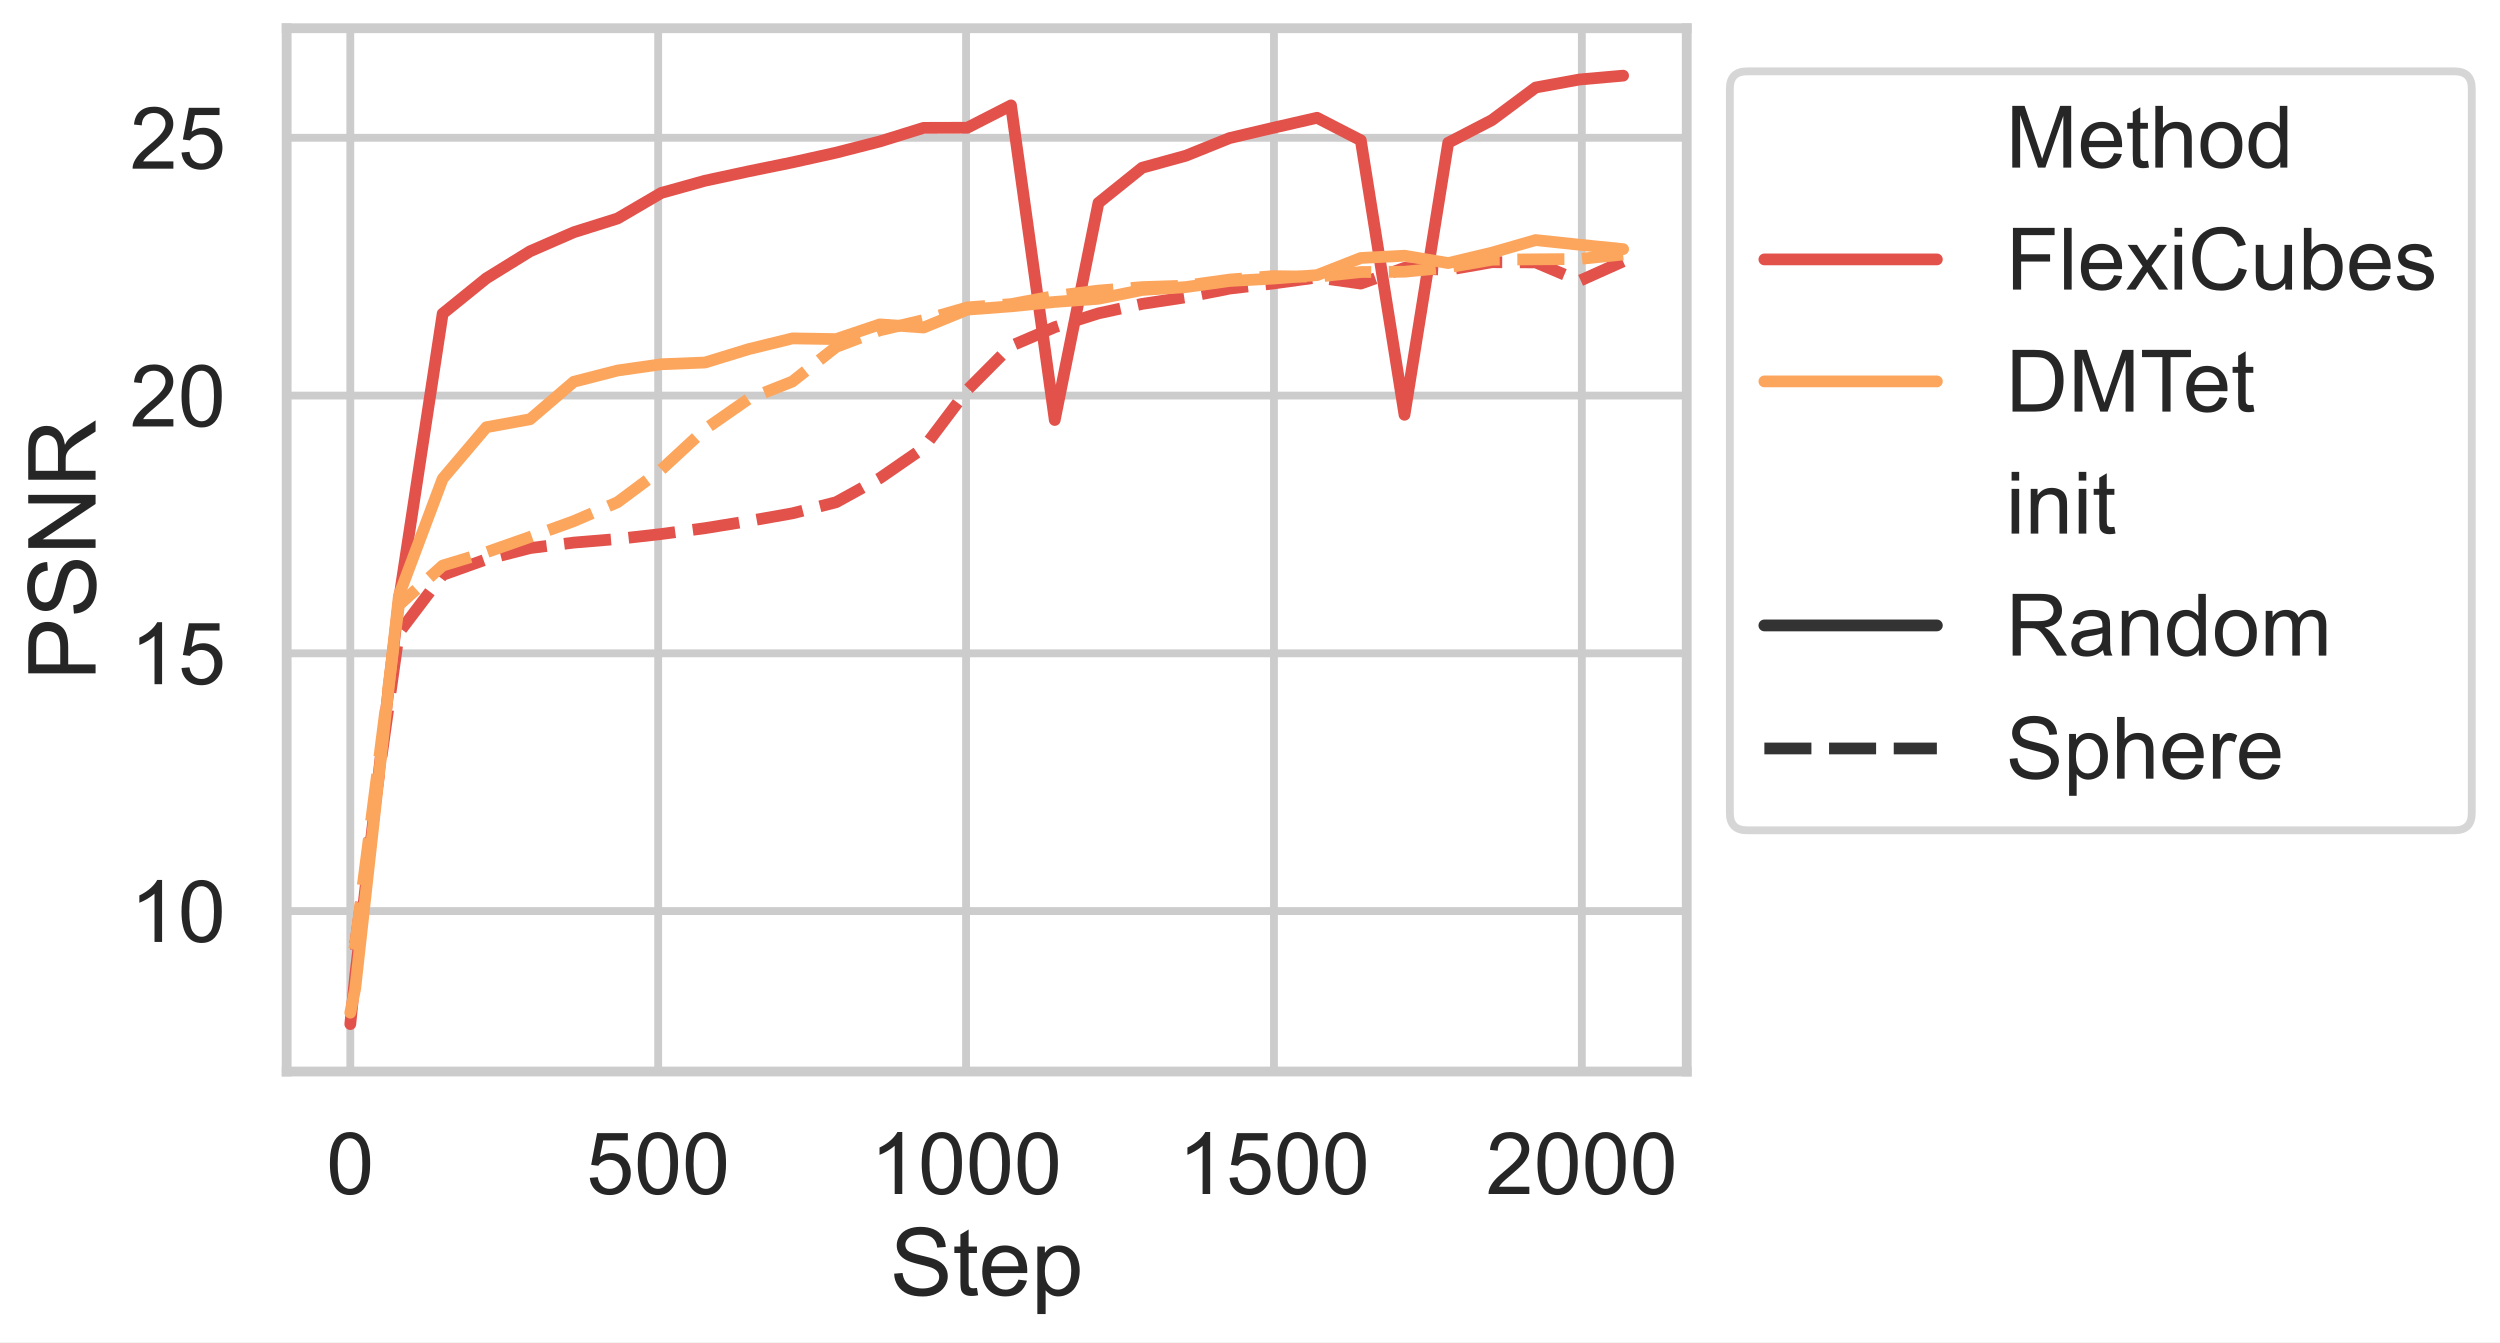
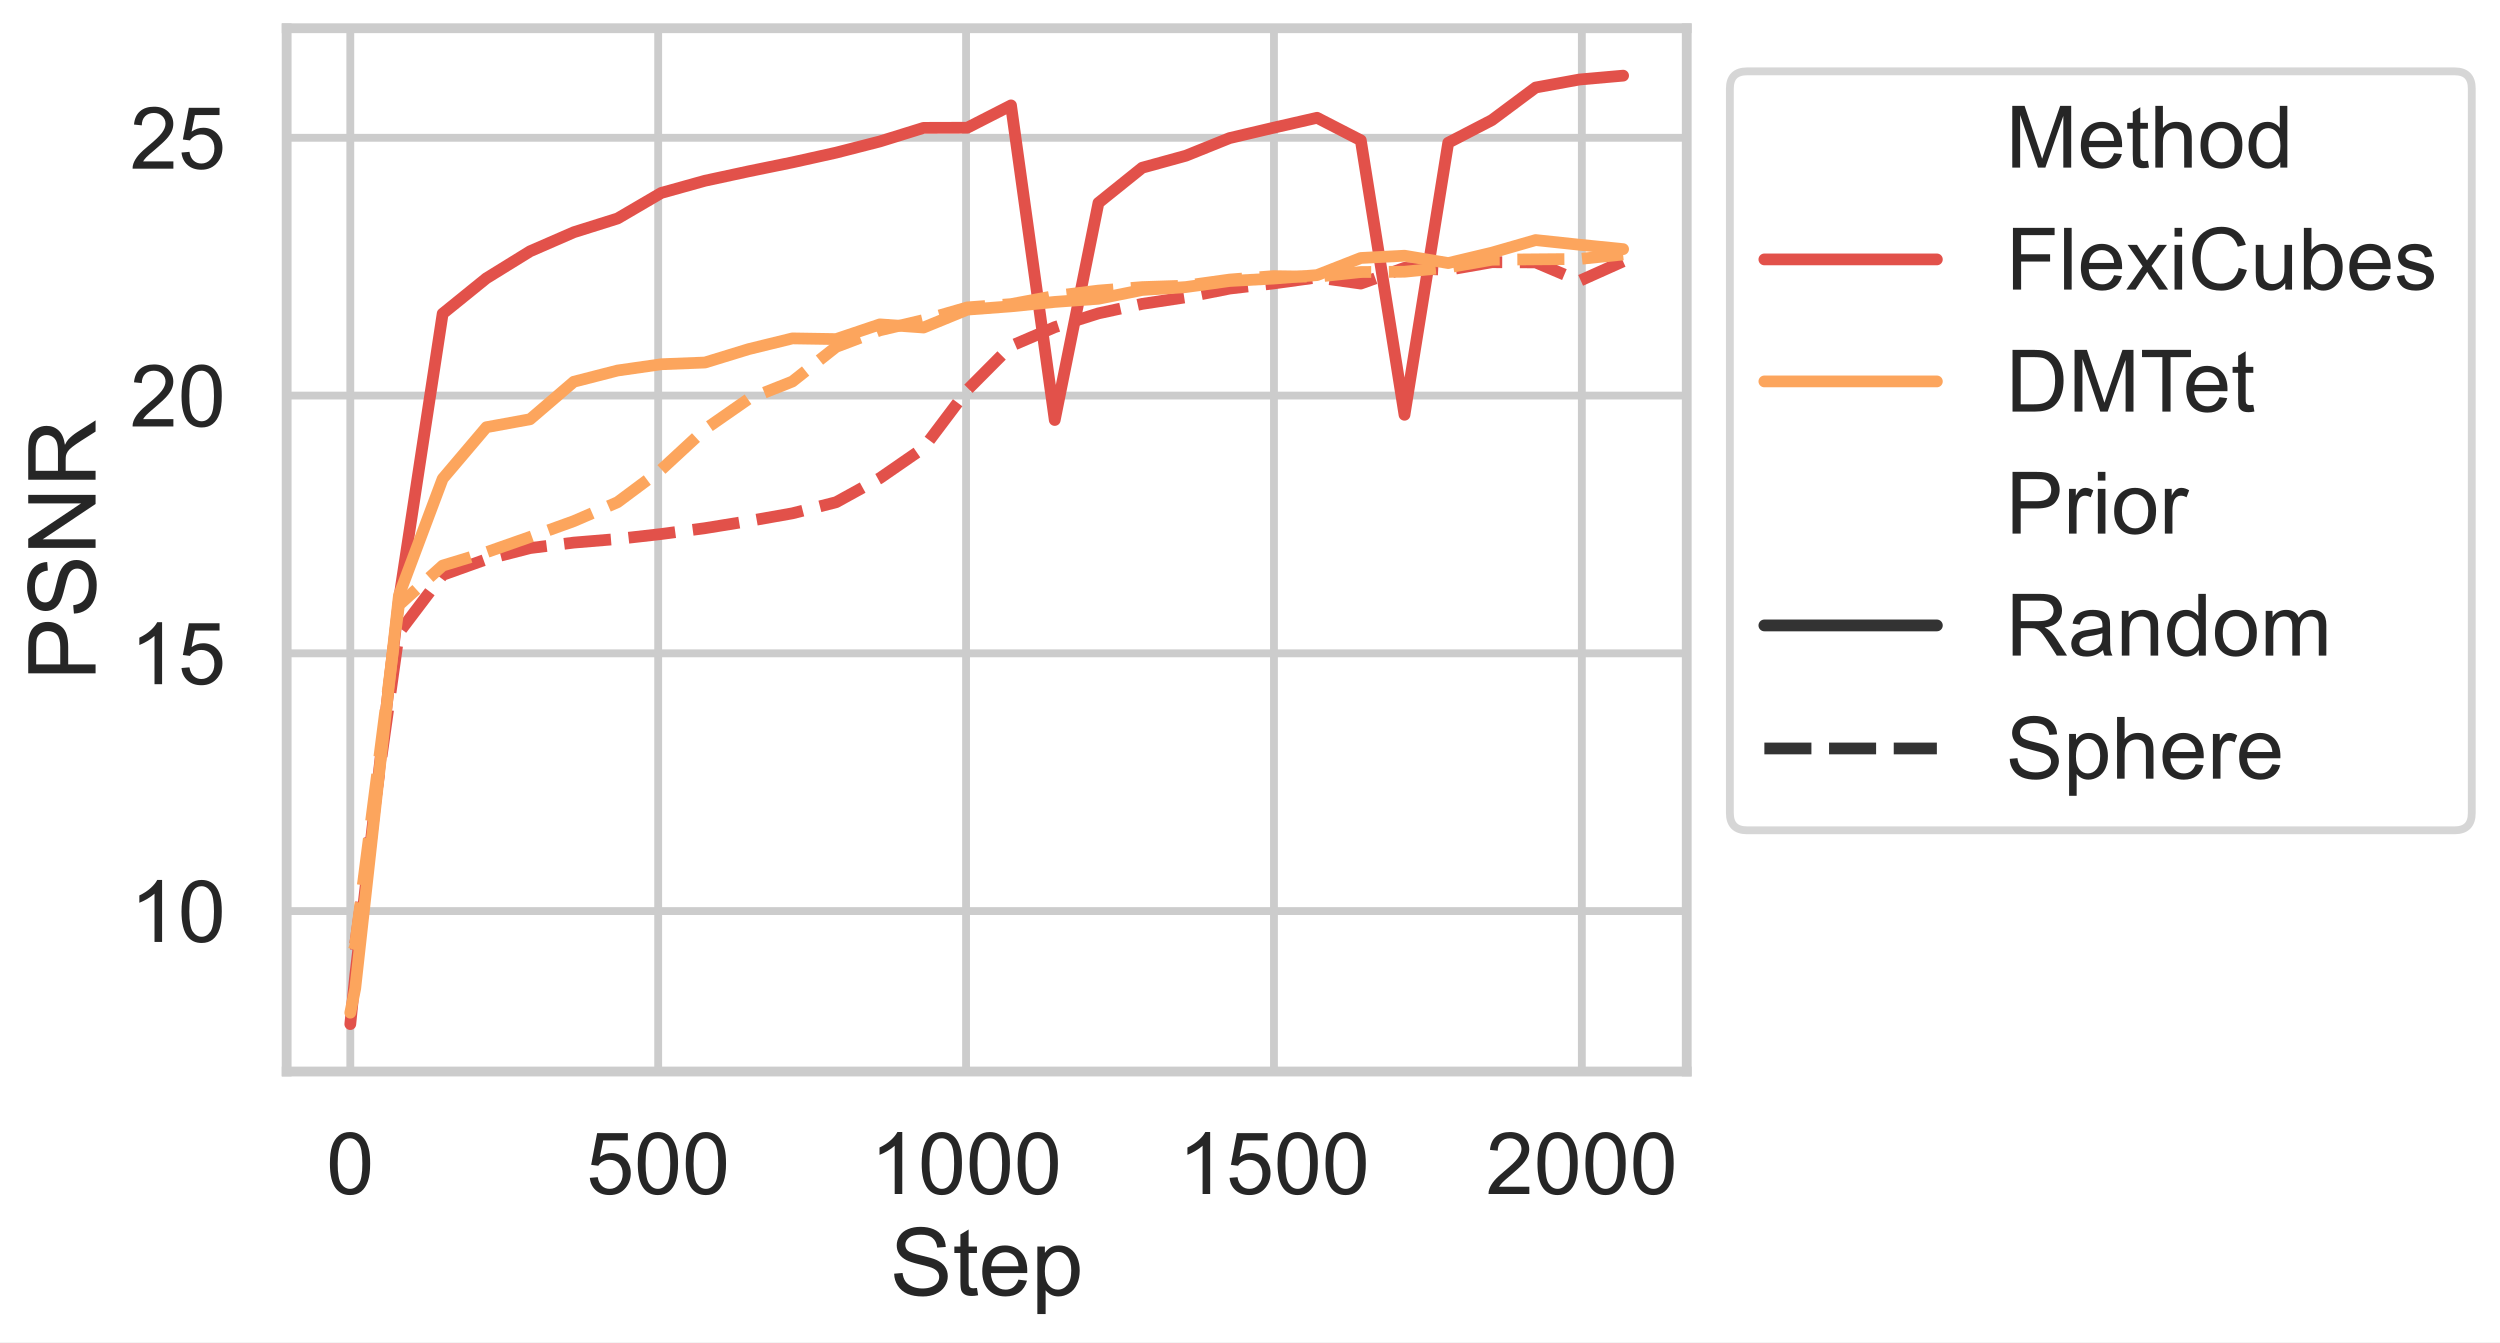
<svg xmlns="http://www.w3.org/2000/svg" xmlns:xlink="http://www.w3.org/1999/xlink" width="637.675pt" height="342.373pt" viewBox="0 0 637.675 342.373" version="1.1">
  <defs>
    <style type="text/css">*{stroke-linejoin: round; stroke-linecap: butt}</style>
  </defs>
  <g id="figure_1">
    <g id="patch_1">
      <path d="M 0 342.373  L 637.675 342.373  L 637.675 0  L 0 0  z " style="fill: #ffffff" />
    </g>
    <g id="axes_1">
      <g id="patch_2">
        <path d="M 73.117 273.312  L 430.237 273.312  L 430.237 7.2  L 73.117 7.2  z " style="fill: #ffffff" />
      </g>
      <g id="matplotlib.axis_1">
        <g id="xtick_1">
          <g id="line2d_1">
-             <path d="M 89.35 273.312  L 89.35 7.2  " clip-path="url(#p3308bf2fb1)" style="fill: none; stroke: #cccccc; stroke-width: 2; stroke-linecap: round" />
+             <path d="M 89.35 273.312  L 89.35 7.2  " clip-path="url(#p5e67fa3972)" style="fill: none; stroke: #cccccc; stroke-width: 2; stroke-linecap: round" />
          </g>
          <g id="text_1">
            <g style="fill: #262626" transform="translate(83.23257 304.5592) scale(0.22 -0.22)">
              <defs>
                <path id="ArialMT-30" d="M 266 2259  Q 266 3072 433 3567  Q 600 4063 929 4331  Q 1259 4600 1759 4600  Q 2128 4600 2406 4451  Q 2684 4303 2865 4023  Q 3047 3744 3150 3342  Q 3253 2941 3253 2259  Q 3253 1453 3087 958  Q 2922 463 2592 192  Q 2263 -78 1759 -78  Q 1097 -78 719 397  Q 266 969 266 2259  z M 844 2259  Q 844 1131 1108 757  Q 1372 384 1759 384  Q 2147 384 2411 759  Q 2675 1134 2675 2259  Q 2675 3391 2411 3762  Q 2147 4134 1753 4134  Q 1366 4134 1134 3806  Q 844 3388 844 2259  z " transform="scale(0.015625)" />
              </defs>
              <use xlink:href="#ArialMT-30" />
            </g>
          </g>
        </g>
        <g id="xtick_2">
          <g id="line2d_2">
-             <path d="M 167.882 273.312  L 167.882 7.2  " clip-path="url(#p3308bf2fb1)" style="fill: none; stroke: #cccccc; stroke-width: 2; stroke-linecap: round" />
+             <path d="M 167.882 273.312  L 167.882 7.2  " clip-path="url(#p5e67fa3972)" style="fill: none; stroke: #cccccc; stroke-width: 2; stroke-linecap: round" />
          </g>
          <g id="text_2">
            <g style="fill: #262626" transform="translate(149.5313 304.5592) scale(0.22 -0.22)">
              <defs>
                <path id="ArialMT-35" d="M 266 1200  L 856 1250  Q 922 819 1161 601  Q 1400 384 1738 384  Q 2144 384 2425 690  Q 2706 997 2706 1503  Q 2706 1984 2436 2262  Q 2166 2541 1728 2541  Q 1456 2541 1237 2417  Q 1019 2294 894 2097  L 366 2166  L 809 4519  L 3088 4519  L 3088 3981  L 1259 3981  L 1013 2750  Q 1425 3038 1878 3038  Q 2478 3038 2890 2622  Q 3303 2206 3303 1553  Q 3303 931 2941 478  Q 2500 -78 1738 -78  Q 1113 -78 717 272  Q 322 622 266 1200  z " transform="scale(0.015625)" />
              </defs>
              <use xlink:href="#ArialMT-35" />
              <use xlink:href="#ArialMT-30" transform="translate(55.61523 0)" />
              <use xlink:href="#ArialMT-30" transform="translate(111.2305 0)" />
            </g>
          </g>
        </g>
        <g id="xtick_3">
          <g id="line2d_3">
-             <path d="M 246.415 273.312  L 246.415 7.2  " clip-path="url(#p3308bf2fb1)" style="fill: none; stroke: #cccccc; stroke-width: 2; stroke-linecap: round" />
+             <path d="M 246.415 273.312  L 246.415 7.2  " clip-path="url(#p5e67fa3972)" style="fill: none; stroke: #cccccc; stroke-width: 2; stroke-linecap: round" />
          </g>
          <g id="text_3">
            <g style="fill: #262626" transform="translate(221.9471 304.5592) scale(0.22 -0.22)">
              <defs>
                <path id="ArialMT-31" d="M 2384 0  L 1822 0  L 1822 3584  Q 1619 3391 1289 3197  Q 959 3003 697 2906  L 697 3450  Q 1169 3672 1522 3987  Q 1875 4303 2022 4600  L 2384 4600  L 2384 0  z " transform="scale(0.015625)" />
              </defs>
              <use xlink:href="#ArialMT-31" />
              <use xlink:href="#ArialMT-30" transform="translate(55.61523 0)" />
              <use xlink:href="#ArialMT-30" transform="translate(111.2305 0)" />
              <use xlink:href="#ArialMT-30" transform="translate(166.8457 0)" />
            </g>
          </g>
        </g>
        <g id="xtick_4">
          <g id="line2d_4">
-             <path d="M 324.948 273.312  L 324.948 7.2  " clip-path="url(#p3308bf2fb1)" style="fill: none; stroke: #cccccc; stroke-width: 2; stroke-linecap: round" />
+             <path d="M 324.948 273.312  L 324.948 7.2  " clip-path="url(#p5e67fa3972)" style="fill: none; stroke: #cccccc; stroke-width: 2; stroke-linecap: round" />
          </g>
          <g id="text_4">
            <g style="fill: #262626" transform="translate(300.4798 304.5592) scale(0.22 -0.22)">
              <use xlink:href="#ArialMT-31" />
              <use xlink:href="#ArialMT-35" transform="translate(55.61523 0)" />
              <use xlink:href="#ArialMT-30" transform="translate(111.2305 0)" />
              <use xlink:href="#ArialMT-30" transform="translate(166.8457 0)" />
            </g>
          </g>
        </g>
        <g id="xtick_5">
          <g id="line2d_5">
-             <path d="M 403.481 273.312  L 403.481 7.2  " clip-path="url(#p3308bf2fb1)" style="fill: none; stroke: #cccccc; stroke-width: 2; stroke-linecap: round" />
+             <path d="M 403.481 273.312  L 403.481 7.2  " clip-path="url(#p5e67fa3972)" style="fill: none; stroke: #cccccc; stroke-width: 2; stroke-linecap: round" />
          </g>
          <g id="text_5">
            <g style="fill: #262626" transform="translate(379.0126 304.5592) scale(0.22 -0.22)">
              <defs>
                <path id="ArialMT-32" d="M 3222 541  L 3222 0  L 194 0  Q 188 203 259 391  Q 375 700 629 1000  Q 884 1300 1366 1694  Q 2113 2306 2375 2664  Q 2638 3022 2638 3341  Q 2638 3675 2398 3904  Q 2159 4134 1775 4134  Q 1369 4134 1125 3890  Q 881 3647 878 3216  L 300 3275  Q 359 3922 746 4261  Q 1134 4600 1788 4600  Q 2447 4600 2831 4234  Q 3216 3869 3216 3328  Q 3216 3053 3103 2787  Q 2991 2522 2730 2228  Q 2469 1934 1863 1422  Q 1356 997 1212 845  Q 1069 694 975 541  L 3222 541  z " transform="scale(0.015625)" />
              </defs>
              <use xlink:href="#ArialMT-32" />
              <use xlink:href="#ArialMT-30" transform="translate(55.61523 0)" />
              <use xlink:href="#ArialMT-30" transform="translate(111.2305 0)" />
              <use xlink:href="#ArialMT-30" transform="translate(166.8457 0)" />
            </g>
          </g>
        </g>
        <g id="text_6">
          <g style="fill: #262626" transform="translate(226.9925 330.4029) scale(0.24 -0.24)">
            <defs>
              <path id="ArialMT-53" d="M 288 1472  L 859 1522  Q 900 1178 1048 958  Q 1197 738 1509 602  Q 1822 466 2213 466  Q 2559 466 2825 569  Q 3091 672 3220 851  Q 3350 1031 3350 1244  Q 3350 1459 3225 1620  Q 3100 1781 2813 1891  Q 2628 1963 1997 2114  Q 1366 2266 1113 2400  Q 784 2572 623 2826  Q 463 3081 463 3397  Q 463 3744 659 4045  Q 856 4347 1234 4503  Q 1613 4659 2075 4659  Q 2584 4659 2973 4495  Q 3363 4331 3572 4012  Q 3781 3694 3797 3291  L 3216 3247  Q 3169 3681 2898 3903  Q 2628 4125 2100 4125  Q 1550 4125 1298 3923  Q 1047 3722 1047 3438  Q 1047 3191 1225 3031  Q 1400 2872 2139 2705  Q 2878 2538 3153 2413  Q 3553 2228 3743 1945  Q 3934 1663 3934 1294  Q 3934 928 3725 604  Q 3516 281 3123 101  Q 2731 -78 2241 -78  Q 1619 -78 1198 103  Q 778 284 539 648  Q 300 1013 288 1472  z " transform="scale(0.015625)" />
              <path id="ArialMT-74" d="M 1650 503  L 1731 6  Q 1494 -44 1306 -44  Q 1000 -44 831 53  Q 663 150 594 308  Q 525 466 525 972  L 525 2881  L 113 2881  L 113 3319  L 525 3319  L 525 4141  L 1084 4478  L 1084 3319  L 1650 3319  L 1650 2881  L 1084 2881  L 1084 941  Q 1084 700 1114 631  Q 1144 563 1211 522  Q 1278 481 1403 481  Q 1497 481 1650 503  z " transform="scale(0.015625)" />
              <path id="ArialMT-65" d="M 2694 1069  L 3275 997  Q 3138 488 2766 206  Q 2394 -75 1816 -75  Q 1088 -75 661 373  Q 234 822 234 1631  Q 234 2469 665 2931  Q 1097 3394 1784 3394  Q 2450 3394 2872 2941  Q 3294 2488 3294 1666  Q 3294 1616 3291 1516  L 816 1516  Q 847 969 1125 678  Q 1403 388 1819 388  Q 2128 388 2347 550  Q 2566 713 2694 1069  z M 847 1978  L 2700 1978  Q 2663 2397 2488 2606  Q 2219 2931 1791 2931  Q 1403 2931 1139 2672  Q 875 2413 847 1978  z " transform="scale(0.015625)" />
              <path id="ArialMT-70" d="M 422 -1272  L 422 3319  L 934 3319  L 934 2888  Q 1116 3141 1344 3267  Q 1572 3394 1897 3394  Q 2322 3394 2647 3175  Q 2972 2956 3137 2557  Q 3303 2159 3303 1684  Q 3303 1175 3120 767  Q 2938 359 2589 142  Q 2241 -75 1856 -75  Q 1575 -75 1351 44  Q 1128 163 984 344  L 984 -1272  L 422 -1272  z M 931 1641  Q 931 1000 1190 694  Q 1450 388 1819 388  Q 2194 388 2461 705  Q 2728 1022 2728 1688  Q 2728 2322 2467 2637  Q 2206 2953 1844 2953  Q 1484 2953 1207 2617  Q 931 2281 931 1641  z " transform="scale(0.015625)" />
            </defs>
            <use xlink:href="#ArialMT-53" />
            <use xlink:href="#ArialMT-74" transform="translate(66.69922 0)" />
            <use xlink:href="#ArialMT-65" transform="translate(94.48242 0)" />
            <use xlink:href="#ArialMT-70" transform="translate(150.0977 0)" />
          </g>
        </g>
      </g>
      <g id="matplotlib.axis_2">
        <g id="ytick_1">
          <g id="line2d_6">
-             <path d="M 73.117 232.384  L 430.237 232.384  " clip-path="url(#p3308bf2fb1)" style="fill: none; stroke: #cccccc; stroke-width: 2; stroke-linecap: round" />
+             <path d="M 73.117 232.384  L 430.237 232.384  " clip-path="url(#p5e67fa3972)" style="fill: none; stroke: #cccccc; stroke-width: 2; stroke-linecap: round" />
          </g>
          <g id="text_7">
            <g style="fill: #262626" transform="translate(33.14875 240.2576) scale(0.22 -0.22)">
              <use xlink:href="#ArialMT-31" />
              <use xlink:href="#ArialMT-30" transform="translate(55.61523 0)" />
            </g>
          </g>
        </g>
        <g id="ytick_2">
          <g id="line2d_7">
-             <path d="M 73.117 166.641  L 430.237 166.641  " clip-path="url(#p3308bf2fb1)" style="fill: none; stroke: #cccccc; stroke-width: 2; stroke-linecap: round" />
+             <path d="M 73.117 166.641  L 430.237 166.641  " clip-path="url(#p5e67fa3972)" style="fill: none; stroke: #cccccc; stroke-width: 2; stroke-linecap: round" />
          </g>
          <g id="text_8">
            <g style="fill: #262626" transform="translate(33.14875 174.5144) scale(0.22 -0.22)">
              <use xlink:href="#ArialMT-31" />
              <use xlink:href="#ArialMT-35" transform="translate(55.61523 0)" />
            </g>
          </g>
        </g>
        <g id="ytick_3">
          <g id="line2d_8">
-             <path d="M 73.117 100.898  L 430.237 100.898  " clip-path="url(#p3308bf2fb1)" style="fill: none; stroke: #cccccc; stroke-width: 2; stroke-linecap: round" />
+             <path d="M 73.117 100.898  L 430.237 100.898  " clip-path="url(#p5e67fa3972)" style="fill: none; stroke: #cccccc; stroke-width: 2; stroke-linecap: round" />
          </g>
          <g id="text_9">
            <g style="fill: #262626" transform="translate(33.14875 108.7712) scale(0.22 -0.22)">
              <use xlink:href="#ArialMT-32" />
              <use xlink:href="#ArialMT-30" transform="translate(55.61523 0)" />
            </g>
          </g>
        </g>
        <g id="ytick_4">
          <g id="line2d_9">
-             <path d="M 73.117 35.154  L 430.237 35.154  " clip-path="url(#p3308bf2fb1)" style="fill: none; stroke: #cccccc; stroke-width: 2; stroke-linecap: round" />
+             <path d="M 73.117 35.154  L 430.237 35.154  " clip-path="url(#p5e67fa3972)" style="fill: none; stroke: #cccccc; stroke-width: 2; stroke-linecap: round" />
          </g>
          <g id="text_10">
            <g style="fill: #262626" transform="translate(33.14875 43.02805) scale(0.22 -0.22)">
              <use xlink:href="#ArialMT-32" />
              <use xlink:href="#ArialMT-35" transform="translate(55.61523 0)" />
            </g>
          </g>
        </g>
        <g id="text_11">
          <g style="fill: #262626" transform="translate(24.37875 173.5973) rotate(-90) scale(0.24 -0.24)">
            <defs>
              <path id="ArialMT-50" d="M 494 0  L 494 4581  L 2222 4581  Q 2678 4581 2919 4538  Q 3256 4481 3484 4323  Q 3713 4166 3852 3881  Q 3991 3597 3991 3256  Q 3991 2672 3619 2267  Q 3247 1863 2275 1863  L 1100 1863  L 1100 0  L 494 0  z M 1100 2403  L 2284 2403  Q 2872 2403 3119 2622  Q 3366 2841 3366 3238  Q 3366 3525 3220 3729  Q 3075 3934 2838 4000  Q 2684 4041 2272 4041  L 1100 4041  L 1100 2403  z " transform="scale(0.015625)" />
              <path id="ArialMT-4e" d="M 488 0  L 488 4581  L 1109 4581  L 3516 984  L 3516 4581  L 4097 4581  L 4097 0  L 3475 0  L 1069 3600  L 1069 0  L 488 0  z " transform="scale(0.015625)" />
              <path id="ArialMT-52" d="M 503 0  L 503 4581  L 2534 4581  Q 3147 4581 3465 4457  Q 3784 4334 3975 4021  Q 4166 3709 4166 3331  Q 4166 2844 3850 2509  Q 3534 2175 2875 2084  Q 3116 1969 3241 1856  Q 3506 1613 3744 1247  L 4541 0  L 3778 0  L 3172 953  Q 2906 1366 2734 1584  Q 2563 1803 2427 1890  Q 2291 1978 2150 2013  Q 2047 2034 1813 2034  L 1109 2034  L 1109 0  L 503 0  z M 1109 2559  L 2413 2559  Q 2828 2559 3062 2645  Q 3297 2731 3419 2920  Q 3541 3109 3541 3331  Q 3541 3656 3305 3865  Q 3069 4075 2559 4075  L 1109 4075  L 1109 2559  z " transform="scale(0.015625)" />
            </defs>
            <use xlink:href="#ArialMT-50" />
            <use xlink:href="#ArialMT-53" transform="translate(66.69922 0)" />
            <use xlink:href="#ArialMT-4e" transform="translate(133.3984 0)" />
            <use xlink:href="#ArialMT-52" transform="translate(205.6152 0)" />
          </g>
        </g>
      </g>
      <g id="FillBetweenPolyCollection_1" />
      <g id="FillBetweenPolyCollection_2" />
      <g id="FillBetweenPolyCollection_3" />
      <g id="FillBetweenPolyCollection_4" />
      <g id="line2d_10">
-         <path d="M 89.35 261.216  L 90.606 248.9  L 101.758 153.073  L 112.909 80.006  L 124.061 70.981  L 135.213 64.091  L 146.364 59.235  L 157.516 55.729  L 168.668 49.209  L 179.819 46.101  L 190.971 43.696  L 202.123 41.414  L 213.274 38.935  L 224.426 36.079  L 235.578 32.614  L 246.729 32.58  L 257.881 26.881  L 269.033 107.126  L 280.184 51.742  L 291.336 42.784  L 302.488 39.716  L 313.639 35.219  L 324.791 32.592  L 335.943 30.042  L 347.094 35.784  L 358.246 105.796  L 369.398 36.41  L 380.549 30.63  L 391.701 22.322  L 402.852 20.282  L 414.004 19.296  " clip-path="url(#p3308bf2fb1)" style="fill: none; stroke: #e2514a; stroke-width: 3; stroke-linecap: round" />
+         <path d="M 89.35 261.216  L 90.606 248.9  L 101.758 153.073  L 112.909 80.006  L 124.061 70.981  L 135.213 64.091  L 146.364 59.235  L 157.516 55.729  L 168.668 49.209  L 179.819 46.101  L 190.971 43.696  L 202.123 41.414  L 213.274 38.935  L 224.426 36.079  L 235.578 32.614  L 246.729 32.58  L 257.881 26.881  L 269.033 107.126  L 280.184 51.742  L 291.336 42.784  L 302.488 39.716  L 313.639 35.219  L 324.791 32.592  L 335.943 30.042  L 347.094 35.784  L 358.246 105.796  L 369.398 36.41  L 380.549 30.63  L 391.701 22.322  L 402.852 20.282  L 414.004 19.296  " clip-path="url(#p5e67fa3972)" style="fill: none; stroke: #e2514a; stroke-width: 3; stroke-linecap: round" />
      </g>
      <g id="line2d_11">
-         <path d="M 89.35 240.688  L 90.606 240.752  L 101.758 161.376  L 112.909 146.643  L 124.061 142.653  L 135.213 139.796  L 146.364 138.399  L 157.516 137.478  L 168.668 136.212  L 179.819 134.723  L 190.971 132.909  L 202.123 130.933  L 213.274 128.1  L 224.426 121.96  L 235.578 114.256  L 246.729 99.455  L 257.881 88.24  L 269.033 83.452  L 280.184 79.929  L 291.336 77.512  L 302.488 75.82  L 313.639 73.605  L 324.791 72.302  L 335.943 70.763  L 347.094 72.33  L 358.246 68.326  L 369.398 68.836  L 380.549 66.88  L 391.701 66.928  L 402.852 71.661  L 414.004 66.663  " clip-path="url(#p3308bf2fb1)" style="fill: none; stroke-dasharray: 12,4.5; stroke-dashoffset: 0; stroke: #e2514a; stroke-width: 3" />
+         <path d="M 89.35 240.688  L 90.606 240.752  L 101.758 161.376  L 112.909 146.643  L 124.061 142.653  L 135.213 139.796  L 146.364 138.399  L 157.516 137.478  L 168.668 136.212  L 179.819 134.723  L 190.971 132.909  L 202.123 130.933  L 213.274 128.1  L 224.426 121.96  L 235.578 114.256  L 246.729 99.455  L 257.881 88.24  L 269.033 83.452  L 280.184 79.929  L 291.336 77.512  L 302.488 75.82  L 313.639 73.605  L 324.791 72.302  L 335.943 70.763  L 347.094 72.33  L 358.246 68.326  L 369.398 68.836  L 380.549 66.88  L 391.701 66.928  L 402.852 71.661  L 414.004 66.663  " clip-path="url(#p5e67fa3972)" style="fill: none; stroke-dasharray: 12,4.5; stroke-dashoffset: 0; stroke: #e2514a; stroke-width: 3" />
      </g>
      <g id="line2d_12">
-         <path d="M 89.35 258.305  L 90.606 252.139  L 101.758 151.855  L 112.909 122.119  L 124.061 108.971  L 135.213 106.933  L 146.364 97.369  L 157.516 94.508  L 168.668 92.906  L 179.819 92.468  L 190.971 89.048  L 202.123 86.313  L 213.274 86.495  L 224.426 82.736  L 235.578 83.541  L 246.729 78.974  L 257.881 78.137  L 269.033 77.01  L 280.184 76.207  L 291.336 73.965  L 302.488 73.218  L 313.639 71.672  L 324.791 71.057  L 335.943 70.172  L 347.094 65.805  L 358.246 65.226  L 369.398 67.103  L 380.549 64.446  L 391.701 61.233  L 402.852 62.421  L 414.004 63.546  " clip-path="url(#p3308bf2fb1)" style="fill: none; stroke: #fca55d; stroke-width: 3; stroke-linecap: round" />
+         <path d="M 89.35 258.305  L 90.606 252.139  L 101.758 151.855  L 112.909 122.119  L 124.061 108.971  L 135.213 106.933  L 146.364 97.369  L 157.516 94.508  L 168.668 92.906  L 179.819 92.468  L 190.971 89.048  L 202.123 86.313  L 213.274 86.495  L 224.426 82.736  L 235.578 83.541  L 246.729 78.974  L 257.881 78.137  L 269.033 77.01  L 280.184 76.207  L 291.336 73.965  L 302.488 73.218  L 313.639 71.672  L 324.791 71.057  L 335.943 70.172  L 347.094 65.805  L 358.246 65.226  L 369.398 67.103  L 380.549 64.446  L 391.701 61.233  L 402.852 62.421  L 414.004 63.546  " clip-path="url(#p5e67fa3972)" style="fill: none; stroke: #fca55d; stroke-width: 3; stroke-linecap: round" />
      </g>
      <g id="line2d_13">
-         <path d="M 89.35 240.381  L 90.606 240.816  L 101.758 154.335  L 112.909 144.265  L 124.061 140.865  L 135.213 136.951  L 146.364 132.922  L 157.516 128.101  L 168.668 119.792  L 179.819 109.486  L 190.971 101.727  L 202.123 97.307  L 213.274 88.476  L 224.426 84.252  L 235.578 81.626  L 246.729 78.41  L 257.881 77.571  L 269.033 75.489  L 280.184 74.119  L 291.336 73.234  L 302.488 72.863  L 313.639 71.307  L 324.791 70.433  L 335.943 70.586  L 347.094 69.387  L 358.246 69.311  L 369.398 68.213  L 380.549 66.243  L 391.701 66.15  L 402.852 66.062  L 414.004 64.906  " clip-path="url(#p3308bf2fb1)" style="fill: none; stroke-dasharray: 12,4.5; stroke-dashoffset: 0; stroke: #fca55d; stroke-width: 3" />
+         <path d="M 89.35 240.381  L 90.606 240.816  L 101.758 154.335  L 112.909 144.265  L 124.061 140.865  L 135.213 136.951  L 146.364 132.922  L 157.516 128.101  L 168.668 119.792  L 179.819 109.486  L 190.971 101.727  L 202.123 97.307  L 213.274 88.476  L 224.426 84.252  L 235.578 81.626  L 246.729 78.41  L 257.881 77.571  L 269.033 75.489  L 280.184 74.119  L 291.336 73.234  L 302.488 72.863  L 313.639 71.307  L 324.791 70.433  L 335.943 70.586  L 347.094 69.387  L 358.246 69.311  L 369.398 68.213  L 380.549 66.243  L 391.701 66.15  L 402.852 66.062  L 414.004 64.906  " clip-path="url(#p5e67fa3972)" style="fill: none; stroke-dasharray: 12,4.5; stroke-dashoffset: 0; stroke: #fca55d; stroke-width: 3" />
      </g>
      <g id="line2d_14" />
      <g id="line2d_15" />
      <g id="line2d_16" />
      <g id="line2d_17" />
      <g id="line2d_18" />
      <g id="line2d_19" />
      <g id="patch_3">
        <path d="M 73.117 273.312  L 73.117 7.2  " style="fill: none; stroke: #cccccc; stroke-width: 2.5; stroke-linejoin: miter; stroke-linecap: square" />
      </g>
      <g id="patch_4">
        <path d="M 430.237 273.312  L 430.237 7.2  " style="fill: none; stroke: #cccccc; stroke-width: 2.5; stroke-linejoin: miter; stroke-linecap: square" />
      </g>
      <g id="patch_5">
        <path d="M 73.117 273.312  L 430.237 273.312  " style="fill: none; stroke: #cccccc; stroke-width: 2.5; stroke-linejoin: miter; stroke-linecap: square" />
      </g>
      <g id="patch_6">
        <path d="M 73.117 7.2  L 430.237 7.2  " style="fill: none; stroke: #cccccc; stroke-width: 2.5; stroke-linejoin: miter; stroke-linecap: square" />
      </g>
      <g id="legend_1">
        <g id="patch_7">
          <path d="M 445.637 211.786  L 626.075 211.786  Q 630.475 211.786 630.475 207.386  L 630.475 22.6  Q 630.475 18.2 626.075 18.2  L 445.637 18.2  Q 441.237 18.2 441.237 22.6  L 441.237 207.386  Q 441.237 211.786 445.637 211.786  z " style="fill: #ffffff; opacity: 0.8; stroke: #cccccc; stroke-width: 2; stroke-linejoin: miter" />
        </g>
        <g id="line2d_20">
          <path d="M 450.037 35.047  L 472.037 35.047  L 494.037 35.047  " style="fill: none" />
        </g>
        <g id="text_12">
          <g style="fill: #262626" transform="translate(511.6369 42.74719) scale(0.22 -0.22)">
            <defs>
              <path id="ArialMT-4d" d="M 475 0  L 475 4581  L 1388 4581  L 2472 1338  Q 2622 884 2691 659  Q 2769 909 2934 1394  L 4031 4581  L 4847 4581  L 4847 0  L 4263 0  L 4263 3834  L 2931 0  L 2384 0  L 1059 3900  L 1059 0  L 475 0  z " transform="scale(0.015625)" />
              <path id="ArialMT-68" d="M 422 0  L 422 4581  L 984 4581  L 984 2938  Q 1378 3394 1978 3394  Q 2347 3394 2619 3248  Q 2891 3103 3008 2847  Q 3125 2591 3125 2103  L 3125 0  L 2563 0  L 2563 2103  Q 2563 2525 2380 2717  Q 2197 2909 1863 2909  Q 1613 2909 1392 2779  Q 1172 2650 1078 2428  Q 984 2206 984 1816  L 984 0  L 422 0  z " transform="scale(0.015625)" />
              <path id="ArialMT-6f" d="M 213 1659  Q 213 2581 725 3025  Q 1153 3394 1769 3394  Q 2453 3394 2887 2945  Q 3322 2497 3322 1706  Q 3322 1066 3130 698  Q 2938 331 2570 128  Q 2203 -75 1769 -75  Q 1072 -75 642 372  Q 213 819 213 1659  z M 791 1659  Q 791 1022 1069 705  Q 1347 388 1769 388  Q 2188 388 2466 706  Q 2744 1025 2744 1678  Q 2744 2294 2464 2611  Q 2184 2928 1769 2928  Q 1347 2928 1069 2612  Q 791 2297 791 1659  z " transform="scale(0.015625)" />
              <path id="ArialMT-64" d="M 2575 0  L 2575 419  Q 2259 -75 1647 -75  Q 1250 -75 917 144  Q 584 363 401 755  Q 219 1147 219 1656  Q 219 2153 384 2558  Q 550 2963 881 3178  Q 1213 3394 1622 3394  Q 1922 3394 2156 3267  Q 2391 3141 2538 2938  L 2538 4581  L 3097 4581  L 3097 0  L 2575 0  z M 797 1656  Q 797 1019 1065 703  Q 1334 388 1700 388  Q 2069 388 2326 689  Q 2584 991 2584 1609  Q 2584 2291 2321 2609  Q 2059 2928 1675 2928  Q 1300 2928 1048 2622  Q 797 2316 797 1656  z " transform="scale(0.015625)" />
            </defs>
            <use xlink:href="#ArialMT-4d" />
            <use xlink:href="#ArialMT-65" transform="translate(83.30078 0)" />
            <use xlink:href="#ArialMT-74" transform="translate(138.916 0)" />
            <use xlink:href="#ArialMT-68" transform="translate(166.6992 0)" />
            <use xlink:href="#ArialMT-6f" transform="translate(222.3145 0)" />
            <use xlink:href="#ArialMT-64" transform="translate(277.9297 0)" />
          </g>
        </g>
        <g id="line2d_21">
          <path d="M 450.037 66.167  L 472.037 66.167  L 494.037 66.167  " style="fill: none; stroke: #e2514a; stroke-width: 3; stroke-linecap: round" />
        </g>
        <g id="text_13">
          <g style="fill: #262626" transform="translate(511.6369 73.86687) scale(0.22 -0.22)">
            <defs>
              <path id="ArialMT-46" d="M 525 0  L 525 4581  L 3616 4581  L 3616 4041  L 1131 4041  L 1131 2622  L 3281 2622  L 3281 2081  L 1131 2081  L 1131 0  L 525 0  z " transform="scale(0.015625)" />
              <path id="ArialMT-6c" d="M 409 0  L 409 4581  L 972 4581  L 972 0  L 409 0  z " transform="scale(0.015625)" />
              <path id="ArialMT-78" d="M 47 0  L 1259 1725  L 138 3319  L 841 3319  L 1350 2541  Q 1494 2319 1581 2169  Q 1719 2375 1834 2534  L 2394 3319  L 3066 3319  L 1919 1756  L 3153 0  L 2463 0  L 1781 1031  L 1600 1309  L 728 0  L 47 0  z " transform="scale(0.015625)" />
              <path id="ArialMT-69" d="M 425 3934  L 425 4581  L 988 4581  L 988 3934  L 425 3934  z M 425 0  L 425 3319  L 988 3319  L 988 0  L 425 0  z " transform="scale(0.015625)" />
              <path id="ArialMT-43" d="M 3763 1606  L 4369 1453  Q 4178 706 3683 314  Q 3188 -78 2472 -78  Q 1731 -78 1267 223  Q 803 525 561 1097  Q 319 1669 319 2325  Q 319 3041 592 3573  Q 866 4106 1370 4382  Q 1875 4659 2481 4659  Q 3169 4659 3637 4309  Q 4106 3959 4291 3325  L 3694 3184  Q 3534 3684 3231 3912  Q 2928 4141 2469 4141  Q 1941 4141 1586 3887  Q 1231 3634 1087 3207  Q 944 2781 944 2328  Q 944 1744 1114 1308  Q 1284 872 1643 656  Q 2003 441 2422 441  Q 2931 441 3284 734  Q 3638 1028 3763 1606  z " transform="scale(0.015625)" />
              <path id="ArialMT-75" d="M 2597 0  L 2597 488  Q 2209 -75 1544 -75  Q 1250 -75 995 37  Q 741 150 617 320  Q 494 491 444 738  Q 409 903 409 1263  L 409 3319  L 972 3319  L 972 1478  Q 972 1038 1006 884  Q 1059 663 1231 536  Q 1403 409 1656 409  Q 1909 409 2131 539  Q 2353 669 2445 892  Q 2538 1116 2538 1541  L 2538 3319  L 3100 3319  L 3100 0  L 2597 0  z " transform="scale(0.015625)" />
              <path id="ArialMT-62" d="M 941 0  L 419 0  L 419 4581  L 981 4581  L 981 2947  Q 1338 3394 1891 3394  Q 2197 3394 2470 3270  Q 2744 3147 2920 2923  Q 3097 2700 3197 2384  Q 3297 2069 3297 1709  Q 3297 856 2875 390  Q 2453 -75 1863 -75  Q 1275 -75 941 416  L 941 0  z M 934 1684  Q 934 1088 1097 822  Q 1363 388 1816 388  Q 2184 388 2453 708  Q 2722 1028 2722 1663  Q 2722 2313 2464 2622  Q 2206 2931 1841 2931  Q 1472 2931 1203 2611  Q 934 2291 934 1684  z " transform="scale(0.015625)" />
              <path id="ArialMT-73" d="M 197 991  L 753 1078  Q 800 744 1014 566  Q 1228 388 1613 388  Q 2000 388 2187 545  Q 2375 703 2375 916  Q 2375 1106 2209 1216  Q 2094 1291 1634 1406  Q 1016 1563 777 1677  Q 538 1791 414 1992  Q 291 2194 291 2438  Q 291 2659 392 2848  Q 494 3038 669 3163  Q 800 3259 1026 3326  Q 1253 3394 1513 3394  Q 1903 3394 2198 3281  Q 2494 3169 2634 2976  Q 2775 2784 2828 2463  L 2278 2388  Q 2241 2644 2061 2787  Q 1881 2931 1553 2931  Q 1166 2931 1000 2803  Q 834 2675 834 2503  Q 834 2394 903 2306  Q 972 2216 1119 2156  Q 1203 2125 1616 2013  Q 2213 1853 2448 1751  Q 2684 1650 2818 1456  Q 2953 1263 2953 975  Q 2953 694 2789 445  Q 2625 197 2315 61  Q 2006 -75 1616 -75  Q 969 -75 630 194  Q 291 463 197 991  z " transform="scale(0.015625)" />
            </defs>
            <use xlink:href="#ArialMT-46" />
            <use xlink:href="#ArialMT-6c" transform="translate(61.08398 0)" />
            <use xlink:href="#ArialMT-65" transform="translate(83.30078 0)" />
            <use xlink:href="#ArialMT-78" transform="translate(138.916 0)" />
            <use xlink:href="#ArialMT-69" transform="translate(188.916 0)" />
            <use xlink:href="#ArialMT-43" transform="translate(211.1328 0)" />
            <use xlink:href="#ArialMT-75" transform="translate(283.3496 0)" />
            <use xlink:href="#ArialMT-62" transform="translate(338.9648 0)" />
            <use xlink:href="#ArialMT-65" transform="translate(394.5801 0)" />
            <use xlink:href="#ArialMT-73" transform="translate(450.1953 0)" />
          </g>
        </g>
        <g id="line2d_22">
          <path d="M 450.037 97.287  L 472.037 97.287  L 494.037 97.287  " style="fill: none; stroke: #fca55d; stroke-width: 3; stroke-linecap: round" />
        </g>
        <g id="text_14">
          <g style="fill: #262626" transform="translate(511.6369 104.9866) scale(0.22 -0.22)">
            <defs>
              <path id="ArialMT-44" d="M 494 0  L 494 4581  L 2072 4581  Q 2606 4581 2888 4516  Q 3281 4425 3559 4188  Q 3922 3881 4101 3404  Q 4281 2928 4281 2316  Q 4281 1794 4159 1391  Q 4038 988 3847 723  Q 3656 459 3429 307  Q 3203 156 2883 78  Q 2563 0 2147 0  L 494 0  z M 1100 541  L 2078 541  Q 2531 541 2789 625  Q 3047 709 3200 863  Q 3416 1078 3536 1442  Q 3656 1806 3656 2325  Q 3656 3044 3420 3430  Q 3184 3816 2847 3947  Q 2603 4041 2063 4041  L 1100 4041  L 1100 541  z " transform="scale(0.015625)" />
              <path id="ArialMT-54" d="M 1659 0  L 1659 4041  L 150 4041  L 150 4581  L 3781 4581  L 3781 4041  L 2266 4041  L 2266 0  L 1659 0  z " transform="scale(0.015625)" />
            </defs>
            <use xlink:href="#ArialMT-44" />
            <use xlink:href="#ArialMT-4d" transform="translate(72.2168 0)" />
            <use xlink:href="#ArialMT-54" transform="translate(155.5176 0)" />
            <use xlink:href="#ArialMT-65" transform="translate(205.4766 0)" />
            <use xlink:href="#ArialMT-74" transform="translate(261.0918 0)" />
          </g>
        </g>
        <g id="line2d_23">
          <path d="M 450.037 128.406  L 472.037 128.406  L 494.037 128.406  " style="fill: none" />
        </g>
        <g id="text_15">
          <g style="fill: #262626" transform="translate(511.6369 136.1062) scale(0.22 -0.22)">
            <defs>
-               <path id="ArialMT-6e" d="M 422 0  L 422 3319  L 928 3319  L 928 2847  Q 1294 3394 1984 3394  Q 2284 3394 2536 3286  Q 2788 3178 2913 3003  Q 3038 2828 3088 2588  Q 3119 2431 3119 2041  L 3119 0  L 2556 0  L 2556 2019  Q 2556 2363 2490 2533  Q 2425 2703 2258 2804  Q 2091 2906 1866 2906  Q 1506 2906 1245 2678  Q 984 2450 984 1813  L 984 0  L 422 0  z " transform="scale(0.015625)" />
-             </defs>
-             <use xlink:href="#ArialMT-69" />
-             <use xlink:href="#ArialMT-6e" transform="translate(22.2168 0)" />
-             <use xlink:href="#ArialMT-69" transform="translate(77.83203 0)" />
-             <use xlink:href="#ArialMT-74" transform="translate(100.0488 0)" />
+               <path id="ArialMT-72" d="M 416 0  L 416 3319  L 922 3319  L 922 2816  Q 1116 3169 1280 3281  Q 1444 3394 1641 3394  Q 1925 3394 2219 3213  L 2025 2691  Q 1819 2813 1613 2813  Q 1428 2813 1281 2702  Q 1134 2591 1072 2394  Q 978 2094 978 1738  L 978 0  L 416 0  z " transform="scale(0.015625)" />
+             </defs>
+             <use xlink:href="#ArialMT-50" />
+             <use xlink:href="#ArialMT-72" transform="translate(66.69922 0)" />
+             <use xlink:href="#ArialMT-69" transform="translate(100 0)" />
+             <use xlink:href="#ArialMT-6f" transform="translate(122.2168 0)" />
+             <use xlink:href="#ArialMT-72" transform="translate(177.832 0)" />
          </g>
        </g>
        <g id="line2d_24">
          <path d="M 450.037 159.526  L 472.037 159.526  L 494.037 159.526  " style="fill: none; stroke: #333333; stroke-width: 3; stroke-linecap: round" />
        </g>
        <g id="text_16">
          <g style="fill: #262626" transform="translate(511.6369 167.2259) scale(0.22 -0.22)">
            <defs>
              <path id="ArialMT-61" d="M 2588 409  Q 2275 144 1986 34  Q 1697 -75 1366 -75  Q 819 -75 525 192  Q 231 459 231 875  Q 231 1119 342 1320  Q 453 1522 633 1644  Q 813 1766 1038 1828  Q 1203 1872 1538 1913  Q 2219 1994 2541 2106  Q 2544 2222 2544 2253  Q 2544 2597 2384 2738  Q 2169 2928 1744 2928  Q 1347 2928 1158 2789  Q 969 2650 878 2297  L 328 2372  Q 403 2725 575 2942  Q 747 3159 1072 3276  Q 1397 3394 1825 3394  Q 2250 3394 2515 3294  Q 2781 3194 2906 3042  Q 3031 2891 3081 2659  Q 3109 2516 3109 2141  L 3109 1391  Q 3109 606 3145 398  Q 3181 191 3288 0  L 2700 0  Q 2613 175 2588 409  z M 2541 1666  Q 2234 1541 1622 1453  Q 1275 1403 1131 1340  Q 988 1278 909 1158  Q 831 1038 831 891  Q 831 666 1001 516  Q 1172 366 1500 366  Q 1825 366 2078 508  Q 2331 650 2450 897  Q 2541 1088 2541 1459  L 2541 1666  z " transform="scale(0.015625)" />
+               <path id="ArialMT-6e" d="M 422 0  L 422 3319  L 928 3319  L 928 2847  Q 1294 3394 1984 3394  Q 2284 3394 2536 3286  Q 2788 3178 2913 3003  Q 3038 2828 3088 2588  Q 3119 2431 3119 2041  L 3119 0  L 2556 0  L 2556 2019  Q 2556 2363 2490 2533  Q 2425 2703 2258 2804  Q 2091 2906 1866 2906  Q 1506 2906 1245 2678  Q 984 2450 984 1813  L 984 0  L 422 0  z " transform="scale(0.015625)" />
              <path id="ArialMT-6d" d="M 422 0  L 422 3319  L 925 3319  L 925 2853  Q 1081 3097 1340 3245  Q 1600 3394 1931 3394  Q 2300 3394 2536 3241  Q 2772 3088 2869 2813  Q 3263 3394 3894 3394  Q 4388 3394 4653 3120  Q 4919 2847 4919 2278  L 4919 0  L 4359 0  L 4359 2091  Q 4359 2428 4304 2576  Q 4250 2725 4106 2815  Q 3963 2906 3769 2906  Q 3419 2906 3187 2673  Q 2956 2441 2956 1928  L 2956 0  L 2394 0  L 2394 2156  Q 2394 2531 2256 2718  Q 2119 2906 1806 2906  Q 1569 2906 1367 2781  Q 1166 2656 1075 2415  Q 984 2175 984 1722  L 984 0  L 422 0  z " transform="scale(0.015625)" />
            </defs>
            <use xlink:href="#ArialMT-52" />
            <use xlink:href="#ArialMT-61" transform="translate(72.2168 0)" />
            <use xlink:href="#ArialMT-6e" transform="translate(127.832 0)" />
            <use xlink:href="#ArialMT-64" transform="translate(183.4473 0)" />
            <use xlink:href="#ArialMT-6f" transform="translate(239.0625 0)" />
            <use xlink:href="#ArialMT-6d" transform="translate(294.6777 0)" />
          </g>
        </g>
        <g id="line2d_25">
          <path d="M 450.037 190.914  L 472.037 190.914  L 494.037 190.914  " style="fill: none; stroke-dasharray: 12,4.5; stroke-dashoffset: 0; stroke: #333333; stroke-width: 3" />
        </g>
        <g id="text_17">
          <g style="fill: #262626" transform="translate(511.6369 198.6138) scale(0.22 -0.22)">
-             <defs>
-               <path id="ArialMT-72" d="M 416 0  L 416 3319  L 922 3319  L 922 2816  Q 1116 3169 1280 3281  Q 1444 3394 1641 3394  Q 1925 3394 2219 3213  L 2025 2691  Q 1819 2813 1613 2813  Q 1428 2813 1281 2702  Q 1134 2591 1072 2394  Q 978 2094 978 1738  L 978 0  L 416 0  z " transform="scale(0.015625)" />
-             </defs>
            <use xlink:href="#ArialMT-53" />
            <use xlink:href="#ArialMT-70" transform="translate(66.69922 0)" />
            <use xlink:href="#ArialMT-68" transform="translate(122.3145 0)" />
            <use xlink:href="#ArialMT-65" transform="translate(177.9297 0)" />
            <use xlink:href="#ArialMT-72" transform="translate(233.5449 0)" />
            <use xlink:href="#ArialMT-65" transform="translate(266.8457 0)" />
          </g>
        </g>
      </g>
    </g>
  </g>
  <defs>
-     <clipPath id="p3308bf2fb1">
+     <clipPath id="p5e67fa3972">
      <rect x="73.117" y="7.2" width="357.12" height="266.112" />
    </clipPath>
  </defs>
</svg>
